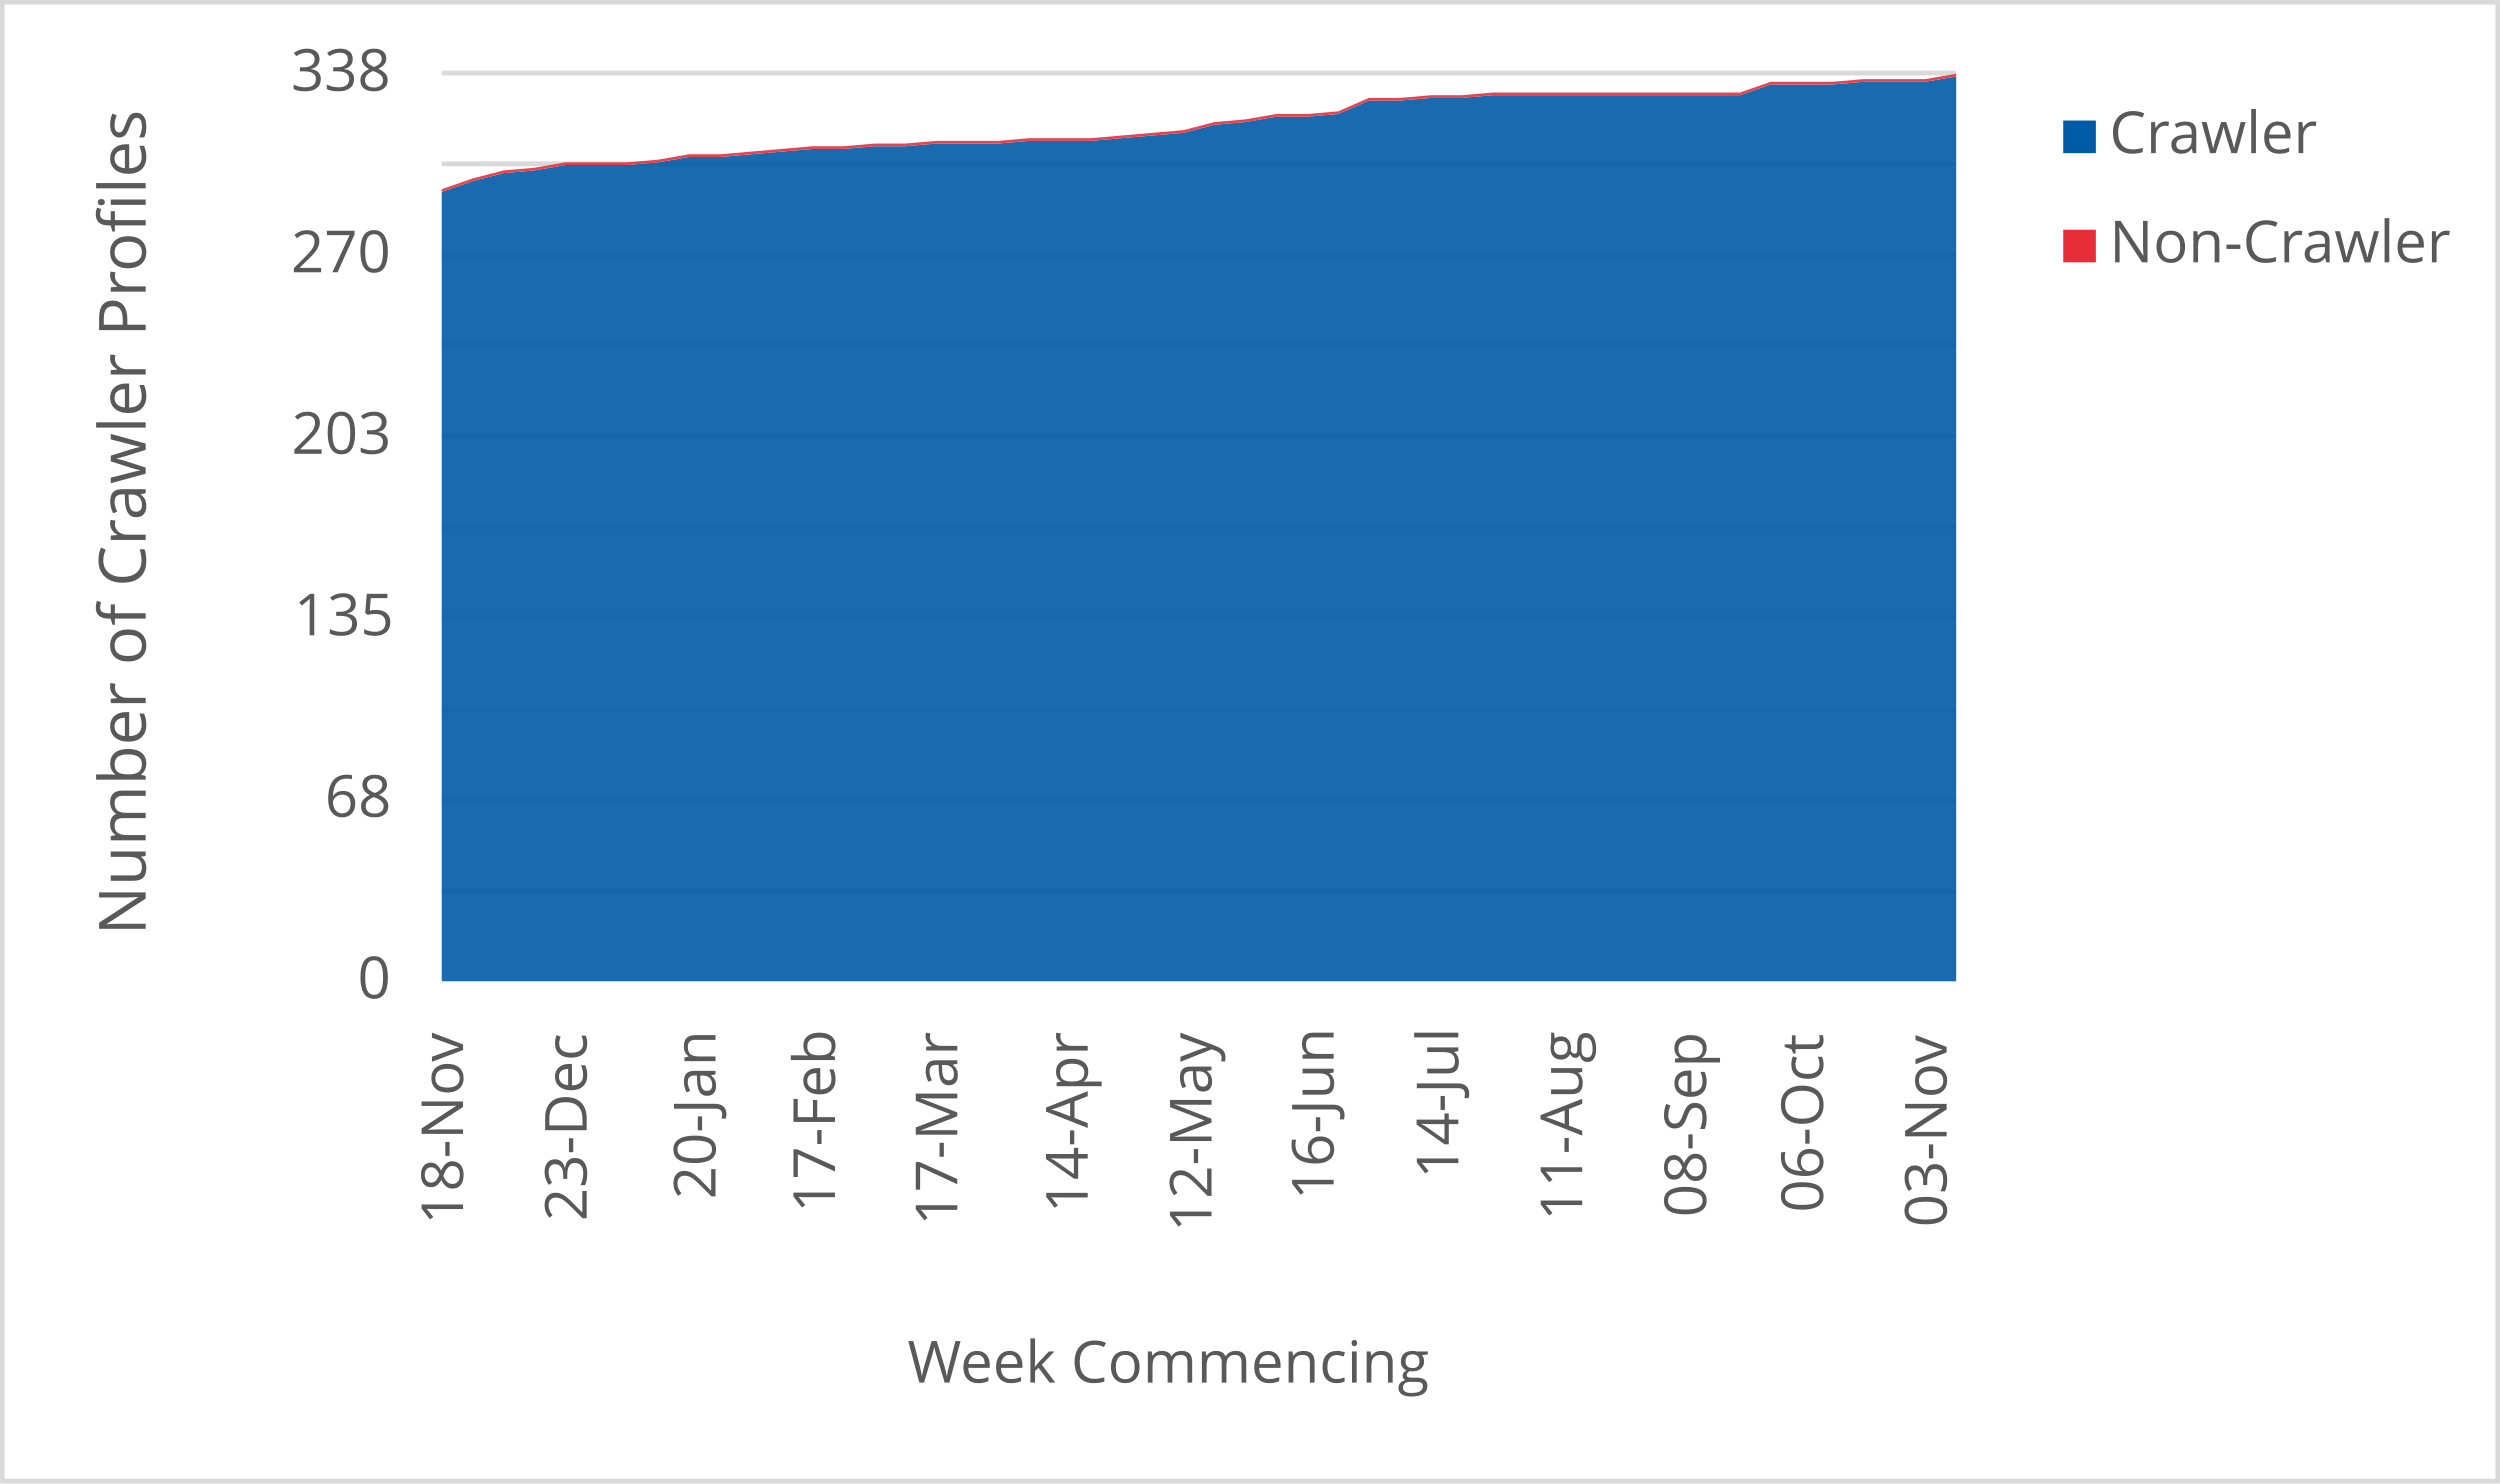
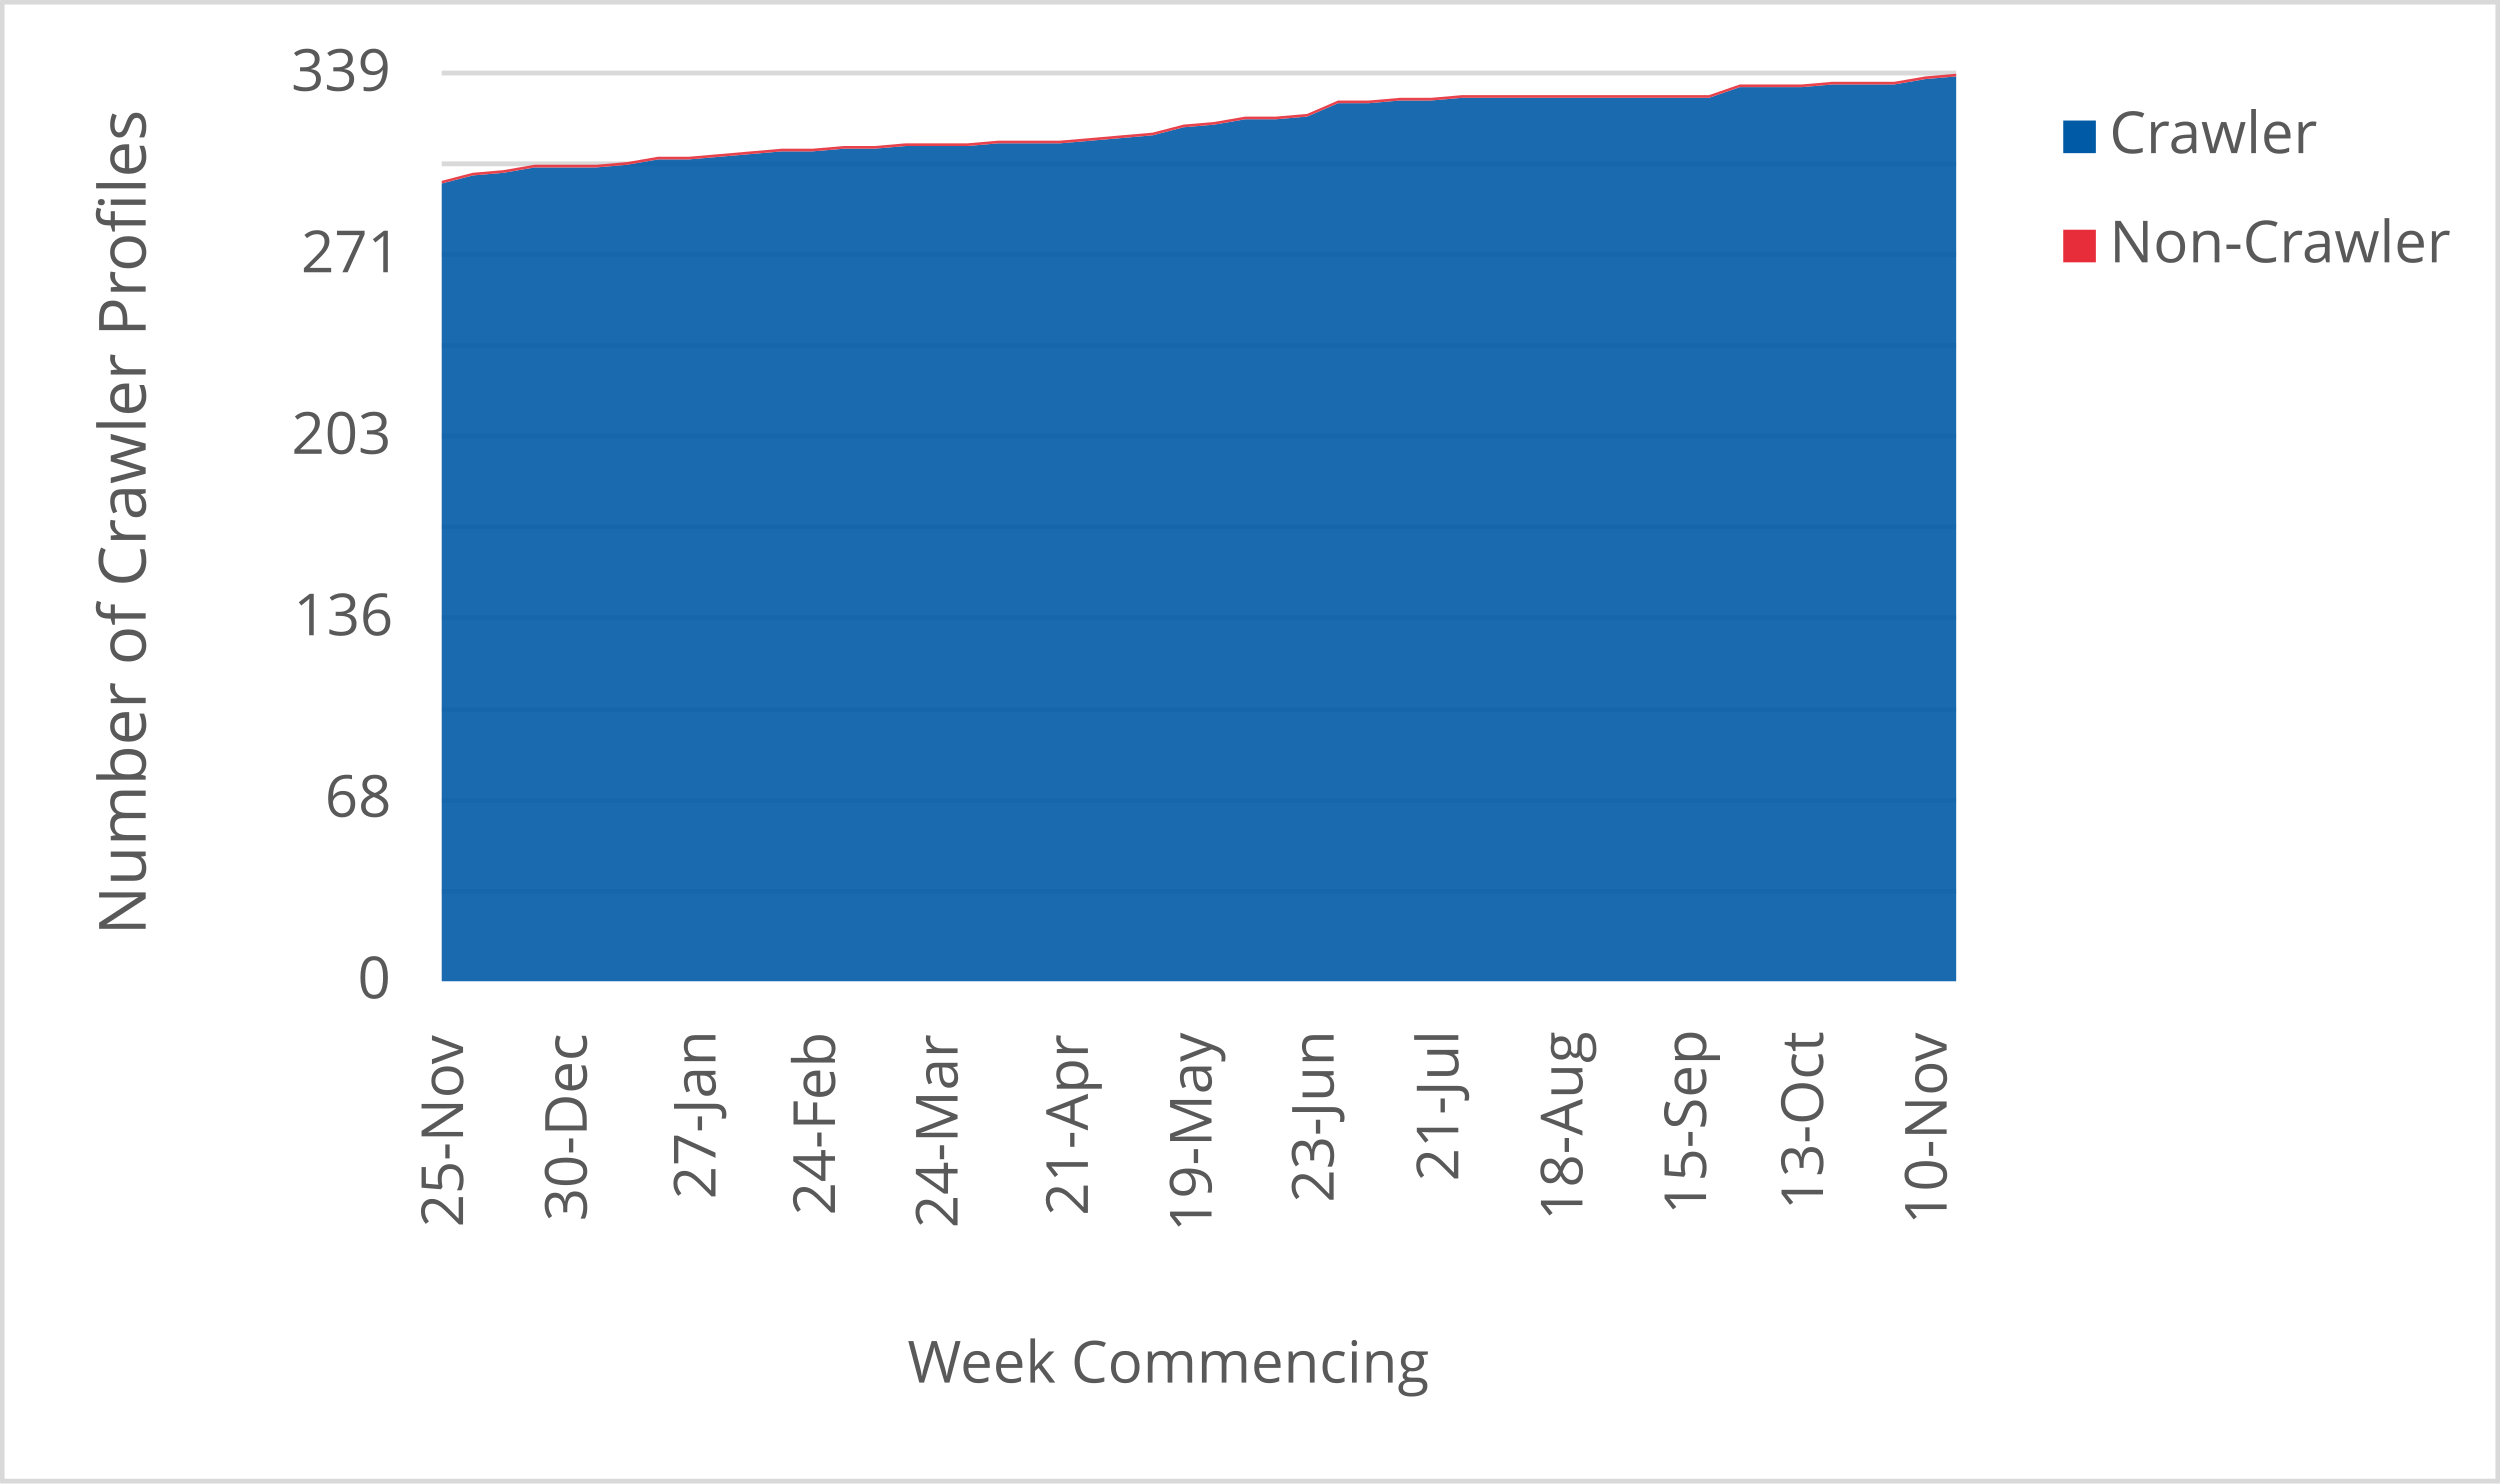
<svg xmlns="http://www.w3.org/2000/svg" width="1763" height="1046" xml:space="preserve" overflow="hidden">
  <defs>
    <clipPath id="clip0">
      <rect x="2917" y="346" width="1763" height="1046" />
    </clipPath>
  </defs>
  <g clip-path="url(#clip0)" transform="translate(-2917 -346)">
    <rect x="2918" y="347" width="1760" height="1043" fill="#FFFFFF" />
    <g>
      <path d="    M3228.5 974.532 4296.5 974.532    M3228.5 910.53 4296.5 910.53    M3228.5 846.528 4296.5 846.528    M3228.5 781.526 4296.5 781.526    M3228.5 717.524 4296.5 717.524    M3228.5 653.522 4296.5 653.522    M3228.5 589.52 4296.5 589.52    M3228.5 525.517 4296.5 525.517    M3228.5 461.515 4296.5 461.515    M3228.5 397.5 4296.5 397.5" stroke="#D9D9D9" stroke-width="3.438" stroke-linejoin="round" stroke-miterlimit="10" fill="none" />
    </g>
    <g>
      <path d="M 1038.5 4296.5 1038.5" stroke="#D9D9D9" stroke-width="3.438" stroke-linejoin="round" stroke-miterlimit="10" fill="none" fill-rule="evenodd" />
    </g>
    <g>
-       <text fill="#595959" font-family="Verdana,Open Sans,DejaVu Sans,sans-serif" font-weight="400" font-size="41" transform="matrix(6.12323e-17 -1 1 6.12323e-17 3243.545 1209.708)">18-Nov</text>
+       <text fill="#595959" font-family="Verdana,Open Sans,DejaVu Sans,sans-serif" font-weight="400" font-size="41" transform="matrix(6.12323e-17 -1 1 6.12323e-17 3243.545 1211.47)">25-Nov</text>
    </g>
    <g>
-       <text fill="#595959" font-family="Verdana,Open Sans,DejaVu Sans,sans-serif" font-weight="400" font-size="41" transform="matrix(6.12323e-17 -1 1 6.12323e-17 3330.728 1207.126)">23-Dec</text>
+       <text fill="#595959" font-family="Verdana,Open Sans,DejaVu Sans,sans-serif" font-weight="400" font-size="41" transform="matrix(6.12323e-17 -1 1 6.12323e-17 3330.748 1207.246)">30-Dec</text>
    </g>
    <g>
-       <text fill="#595959" font-family="Verdana,Open Sans,DejaVu Sans,sans-serif" font-weight="400" font-size="41" transform="matrix(6.12323e-17 -1 1 6.12323e-17 3421.586 1191.691)">20-Jan</text>
+       <text fill="#595959" font-family="Verdana,Open Sans,DejaVu Sans,sans-serif" font-weight="400" font-size="41" transform="matrix(6.12323e-17 -1 1 6.12323e-17 3421.566 1191.691)">27-Jan</text>
    </g>
    <g>
-       <text fill="#595959" font-family="Verdana,Open Sans,DejaVu Sans,sans-serif" font-weight="400" font-size="41" transform="matrix(6.12323e-17 -1 1 6.12323e-17 3505.826 1201.32)">17-Feb</text>
+       <text fill="#595959" font-family="Verdana,Open Sans,DejaVu Sans,sans-serif" font-weight="400" font-size="41" transform="matrix(6.12323e-17 -1 1 6.12323e-17 3505.826 1203.082)">24-Feb</text>
    </g>
    <g>
-       <text fill="#595959" font-family="Verdana,Open Sans,DejaVu Sans,sans-serif" font-weight="400" font-size="41" transform="matrix(6.12323e-17 -1 1 6.12323e-17 3592.069 1210.289)">17-Mar</text>
+       <text fill="#595959" font-family="Verdana,Open Sans,DejaVu Sans,sans-serif" font-weight="400" font-size="41" transform="matrix(6.12323e-17 -1 1 6.12323e-17 3592.279 1212.051)">24-Mar</text>
    </g>
    <g>
-       <text fill="#595959" font-family="Verdana,Open Sans,DejaVu Sans,sans-serif" font-weight="400" font-size="41" transform="matrix(6.12323e-17 -1 1 6.12323e-17 3684.058 1201.541)">14-Apr</text>
+       <text fill="#595959" font-family="Verdana,Open Sans,DejaVu Sans,sans-serif" font-weight="400" font-size="41" transform="matrix(6.12323e-17 -1 1 6.12323e-17 3684.188 1203.302)">21-Apr</text>
    </g>
    <g>
-       <text fill="#595959" font-family="Verdana,Open Sans,DejaVu Sans,sans-serif" font-weight="400" font-size="41" transform="matrix(6.12323e-17 -1 1 6.12323e-17 3771.371 1214.753)">12-May</text>
+       <text fill="#595959" font-family="Verdana,Open Sans,DejaVu Sans,sans-serif" font-weight="400" font-size="41" transform="matrix(6.12323e-17 -1 1 6.12323e-17 3771.371 1214.753)">19-May</text>
    </g>
    <g>
-       <text fill="#595959" font-family="Verdana,Open Sans,DejaVu Sans,sans-serif" font-weight="400" font-size="41" transform="matrix(6.12323e-17 -1 1 6.12323e-17 3857.484 1192.291)">16-Jun</text>
+       <text fill="#595959" font-family="Verdana,Open Sans,DejaVu Sans,sans-serif" font-weight="400" font-size="41" transform="matrix(6.12323e-17 -1 1 6.12323e-17 3857.484 1194.053)">23-Jun</text>
    </g>
    <g>
-       <text fill="#595959" font-family="Verdana,Open Sans,DejaVu Sans,sans-serif" font-weight="400" font-size="41" transform="matrix(6.12323e-17 -1 1 6.12323e-17 3945.398 1177.277)">14-Jul</text>
+       <text fill="#595959" font-family="Verdana,Open Sans,DejaVu Sans,sans-serif" font-weight="400" font-size="41" transform="matrix(6.12323e-17 -1 1 6.12323e-17 3945.398 1179.039)">21-Jul</text>
    </g>
    <g>
-       <text fill="#595959" font-family="Verdana,Open Sans,DejaVu Sans,sans-serif" font-weight="400" font-size="41" transform="matrix(6.12323e-17 -1 1 6.12323e-17 4032.772 1206.906)">11-Aug</text>
+       <text fill="#595959" font-family="Verdana,Open Sans,DejaVu Sans,sans-serif" font-weight="400" font-size="41" transform="matrix(6.12323e-17 -1 1 6.12323e-17 4032.922 1206.906)">18-Aug</text>
    </g>
    <g>
-       <text fill="#595959" font-family="Verdana,Open Sans,DejaVu Sans,sans-serif" font-weight="400" font-size="41" transform="matrix(6.12323e-17 -1 1 6.12323e-17 4120.126 1204.383)">08-Sep</text>
+       <text fill="#595959" font-family="Verdana,Open Sans,DejaVu Sans,sans-serif" font-weight="400" font-size="41" transform="matrix(6.12323e-17 -1 1 6.12323e-17 4120.106 1202.662)">15-Sep</text>
    </g>
    <g>
-       <text fill="#595959" font-family="Verdana,Open Sans,DejaVu Sans,sans-serif" font-weight="400" font-size="41" transform="matrix(6.12323e-17 -1 1 6.12323e-17 4202.585 1201.1)">06-Oct</text>
+       <text fill="#595959" font-family="Verdana,Open Sans,DejaVu Sans,sans-serif" font-weight="400" font-size="41" transform="matrix(6.12323e-17 -1 1 6.12323e-17 4202.585 1199.378)">13-Oct</text>
    </g>
    <g>
-       <text fill="#595959" font-family="Verdana,Open Sans,DejaVu Sans,sans-serif" font-weight="400" font-size="41" transform="matrix(6.12323e-17 -1 1 6.12323e-17 4289.769 1211.43)">03-Nov</text>
+       <text fill="#595959" font-family="Verdana,Open Sans,DejaVu Sans,sans-serif" font-weight="400" font-size="41" transform="matrix(6.12323e-17 -1 1 6.12323e-17 4289.769 1209.708)">10-Nov</text>
    </g>
    <g>
      <text fill="#595959" font-family="Verdana,Open Sans,DejaVu Sans,sans-serif" font-weight="400" font-size="41" transform="matrix(1 0 0 1 3169.141 1050)">0</text>
    </g>
    <g>
      <text fill="#595959" font-family="Verdana,Open Sans,DejaVu Sans,sans-serif" font-weight="400" font-size="41" transform="matrix(1 0 0 1 3146.079 922)">68</text>
    </g>
    <g>
-       <text fill="#595959" font-family="Verdana,Open Sans,DejaVu Sans,sans-serif" font-weight="400" font-size="41" transform="matrix(1 0 0 1 3124.297 794)">135</text>
+       <text fill="#595959" font-family="Verdana,Open Sans,DejaVu Sans,sans-serif" font-weight="400" font-size="41" transform="matrix(1 0 0 1 3123.937 794)">136</text>
    </g>
    <g>
      <text fill="#595959" font-family="Verdana,Open Sans,DejaVu Sans,sans-serif" font-weight="400" font-size="41" transform="matrix(1 0 0 1 3122.576 666)">203</text>
    </g>
    <g>
-       <text fill="#595959" font-family="Verdana,Open Sans,DejaVu Sans,sans-serif" font-weight="400" font-size="41" transform="matrix(1 0 0 1 3122.215 538)">270</text>
+       <text fill="#595959" font-family="Verdana,Open Sans,DejaVu Sans,sans-serif" font-weight="400" font-size="41" transform="matrix(1 0 0 1 3129.302 538)">271</text>
    </g>
    <g>
-       <text fill="#595959" font-family="Verdana,Open Sans,DejaVu Sans,sans-serif" font-weight="400" font-size="41" transform="matrix(1 0 0 1 3122.175 410)">338</text>
+       <text fill="#595959" font-family="Verdana,Open Sans,DejaVu Sans,sans-serif" font-weight="400" font-size="41" transform="matrix(1 0 0 1 3122.255 410)">339</text>
    </g>
    <g>
      <text fill="#595959" font-family="Verdana,Open Sans,DejaVu Sans,sans-serif" font-weight="400" font-size="41" transform="matrix(1 0 0 1 3556.971 1321)">Week Commencing</text>
    </g>
    <g>
      <text fill="#595959" font-family="Verdana,Open Sans,DejaVu Sans,sans-serif" font-weight="400" font-size="46" transform="matrix(6.12323e-17 -1 1 6.12323e-17 3019.73 1005.486)">Number of Crawler Profiles</text>
    </g>
    <rect x="2918.5" y="347.5" width="1760" height="1043" stroke="#D9D9D9" stroke-width="3.438" stroke-linejoin="round" stroke-miterlimit="10" fill="none" />
    <g>
-       <path d="M3228.5 1038 3250.296 1038 3272.092 1038 3293.888 1038 3315.684 1038 3337.48 1038 3359.276 1038 3381.071 1038 3402.867 1038 3424.663 1038 3446.459 1038 3468.255 1038 3490.051 1038 3511.847 1038 3533.643 1038 3555.439 1038 3577.235 1038 3599.031 1038 3620.827 1038 3642.622 1038 3664.418 1038 3686.214 1038 3708.01 1038 3729.806 1038 3751.602 1038 3773.398 1038 3795.194 1038 3816.99 1038 3838.786 1038 3860.582 1038 3882.378 1038 3904.173 1038 3925.969 1038 3947.765 1038 3969.561 1038 3991.357 1038 4013.153 1038 4034.949 1038 4056.745 1038 4078.541 1038 4100.337 1038 4122.133 1038 4143.929 1038 4165.724 1038 4187.52 1038 4209.316 1038 4231.112 1038 4252.908 1038 4274.704 1038 4296.5 1038 4296.5 399.893 4274.704 403.68 4252.908 403.68 4231.112 403.68 4209.316 405.574 4187.52 405.574 4165.724 405.574 4143.929 413.148 4122.133 413.148 4100.337 413.148 4078.541 413.148 4056.745 413.148 4034.949 413.148 4013.153 413.148 3991.357 413.148 3969.561 413.148 3947.765 415.041 3925.969 415.041 3904.173 416.935 3882.378 416.935 3860.582 426.402 3838.786 428.296 3816.99 428.296 3795.194 432.083 3773.398 433.976 3751.602 439.657 3729.806 441.55 3708.01 443.444 3686.214 445.337 3664.418 445.337 3642.622 445.337 3620.827 447.231 3599.031 447.231 3577.235 447.231 3555.439 449.124 3533.643 449.124 3511.847 451.018 3490.051 451.018 3468.255 452.911 3446.459 454.805 3424.663 456.698 3402.867 456.698 3381.071 460.485 3359.276 462.379 3337.48 462.379 3315.684 462.379 3293.888 466.166 3272.092 468.059 3250.296 473.74 3228.5 481.314 3228.5 1038Z" fill="#005aa6" opacity="0.9" />
+       <path d="M3228.5 1038 3250.296 1038 3272.092 1038 3293.888 1038 3315.684 1038 3337.48 1038 3359.276 1038 3381.071 1038 3402.867 1038 3424.663 1038 3446.459 1038 3468.255 1038 3490.051 1038 3511.847 1038 3533.643 1038 3555.439 1038 3577.235 1038 3599.031 1038 3620.827 1038 3642.622 1038 3664.418 1038 3686.214 1038 3708.01 1038 3729.806 1038 3751.602 1038 3773.398 1038 3795.194 1038 3816.99 1038 3838.786 1038 3860.582 1038 3882.378 1038 3904.173 1038 3925.969 1038 3947.765 1038 3969.561 1038 3991.357 1038 4013.153 1038 4034.949 1038 4056.745 1038 4078.541 1038 4100.337 1038 4122.133 1038 4143.929 1038 4165.724 1038 4187.52 1038 4209.316 1038 4231.112 1038 4252.908 1038 4274.704 1038 4296.5 1038 4296.5 399.888 4274.704 401.776 4252.908 405.552 4231.112 405.552 4209.316 405.552 4187.52 407.44 4165.724 407.44 4143.929 407.44 4122.133 414.991 4100.337 414.991 4078.541 414.991 4056.745 414.991 4034.949 414.991 4013.153 414.991 3991.357 414.991 3969.561 414.991 3947.765 414.991 3925.969 416.879 3904.173 416.879 3882.378 418.767 3860.582 418.767 3838.786 428.206 3816.99 430.094 3795.194 430.094 3773.398 433.87 3751.602 435.758 3729.806 441.422 3708.01 443.31 3686.214 445.198 3664.418 447.086 3642.622 447.086 3620.827 447.086 3599.031 448.973 3577.235 448.973 3555.439 448.973 3533.643 450.861 3511.847 450.861 3490.051 452.749 3468.255 452.749 3446.459 454.637 3424.663 456.525 3402.867 458.413 3381.071 458.413 3359.276 462.189 3337.48 464.077 3315.684 464.077 3293.888 464.077 3272.092 467.853 3250.296 469.74 3228.5 475.404 3228.5 1038Z" fill="#005aa6" opacity="0.9" />
    </g>
    <g>
-       <path d="M3228.5 481.314 3250.296 473.74 3272.092 468.059 3293.888 466.166 3315.684 462.379 3337.48 462.379 3359.276 462.379 3381.071 460.485 3402.867 456.698 3424.663 456.698 3446.459 454.805 3468.255 452.911 3490.051 451.018 3511.847 451.018 3533.643 449.124 3555.439 449.124 3577.235 447.231 3599.031 447.231 3620.827 447.231 3642.622 445.337 3664.418 445.337 3686.214 445.337 3708.01 443.444 3729.806 441.55 3751.602 439.657 3773.398 433.976 3795.194 432.083 3816.99 428.296 3838.786 428.296 3860.582 426.402 3882.378 416.935 3904.173 416.935 3925.969 415.041 3947.765 415.041 3969.561 413.148 3991.357 413.148 4013.153 413.148 4034.949 413.148 4056.745 413.148 4078.541 413.148 4100.337 413.148 4122.133 413.148 4143.929 413.148 4165.724 405.574 4187.52 405.574 4209.316 405.574 4231.112 403.68 4252.908 403.68 4274.704 403.68 4296.5 399.893 4296.5 398 4274.704 401.787 4252.908 401.787 4231.112 401.787 4209.316 403.68 4187.52 403.68 4165.724 403.68 4143.929 411.254 4122.133 411.254 4100.337 411.254 4078.541 411.254 4056.745 411.254 4034.949 411.254 4013.153 411.254 3991.357 411.254 3969.561 411.254 3947.765 413.148 3925.969 413.148 3904.173 415.041 3882.378 415.041 3860.582 424.509 3838.786 426.402 3816.99 426.402 3795.194 430.189 3773.398 432.083 3751.602 437.763 3729.806 439.657 3708.01 441.55 3686.214 443.444 3664.418 443.444 3642.622 443.444 3620.827 445.337 3599.031 445.337 3577.235 445.337 3555.439 447.231 3533.643 447.231 3511.847 449.124 3490.051 449.124 3468.255 451.018 3446.459 452.911 3424.663 454.805 3402.867 454.805 3381.071 458.592 3359.276 460.485 3337.48 460.485 3315.684 460.485 3293.888 464.272 3272.092 466.166 3250.296 471.846 3228.5 479.42 3228.5 481.314Z" fill="#e62d39" opacity="0.9" />
+       <path d="M3228.5 475.404 3250.296 469.74 3272.092 467.853 3293.888 464.077 3315.684 464.077 3337.48 464.077 3359.276 462.189 3381.071 458.413 3402.867 458.413 3424.663 456.525 3446.459 454.637 3468.255 452.749 3490.051 452.749 3511.847 450.861 3533.643 450.861 3555.439 448.973 3577.235 448.973 3599.031 448.973 3620.827 447.086 3642.622 447.086 3664.418 447.086 3686.214 445.198 3708.01 443.31 3729.806 441.422 3751.602 435.758 3773.398 433.87 3795.194 430.094 3816.99 430.094 3838.786 428.206 3860.582 418.767 3882.378 418.767 3904.173 416.879 3925.969 416.879 3947.765 414.991 3969.561 414.991 3991.357 414.991 4013.153 414.991 4034.949 414.991 4056.745 414.991 4078.541 414.991 4100.337 414.991 4122.133 414.991 4143.929 407.44 4165.724 407.44 4187.52 407.44 4209.316 405.552 4231.112 405.552 4252.908 405.552 4274.704 401.776 4296.5 399.888 4296.5 398 4274.704 399.888 4252.908 403.664 4231.112 403.664 4209.316 403.664 4187.52 405.552 4165.724 405.552 4143.929 405.552 4122.133 413.103 4100.337 413.103 4078.541 413.103 4056.745 413.103 4034.949 413.103 4013.153 413.103 3991.357 413.103 3969.561 413.103 3947.765 413.103 3925.969 414.991 3904.173 414.991 3882.378 416.879 3860.582 416.879 3838.786 426.319 3816.99 428.206 3795.194 428.206 3773.398 431.982 3751.602 433.87 3729.806 439.534 3708.01 441.422 3686.214 443.31 3664.418 445.198 3642.622 445.198 3620.827 445.198 3599.031 447.086 3577.235 447.086 3555.439 447.086 3533.643 448.973 3511.847 448.973 3490.051 450.861 3468.255 450.861 3446.459 452.749 3424.663 454.637 3402.867 456.525 3381.071 456.525 3359.276 460.301 3337.48 462.189 3315.684 462.189 3293.888 462.189 3272.092 465.965 3250.296 467.853 3228.5 473.516 3228.5 475.404Z" fill="#e62d39" opacity="0.9" />
    </g>
    <g>
      <rect x="4372" y="431" width="23" height="23" fill="#005aa6" />
    </g>
    <g>
      <text fill="#595959" font-family="Verdana,Open Sans,DejaVu Sans,sans-serif" font-weight="400" font-size="41" transform="matrix(1 0 0 1 4404.56 454)">Crawler</text>
    </g>
    <g>
      <rect x="4372" y="508" width="23" height="23" fill="#e62d39" />
    </g>
    <g>
      <text fill="#595959" font-family="Verdana,Open Sans,DejaVu Sans,sans-serif" font-weight="400" font-size="41" transform="matrix(1 0 0 1 4404.56 531)">Non-Crawler</text>
    </g>
  </g>
</svg>
